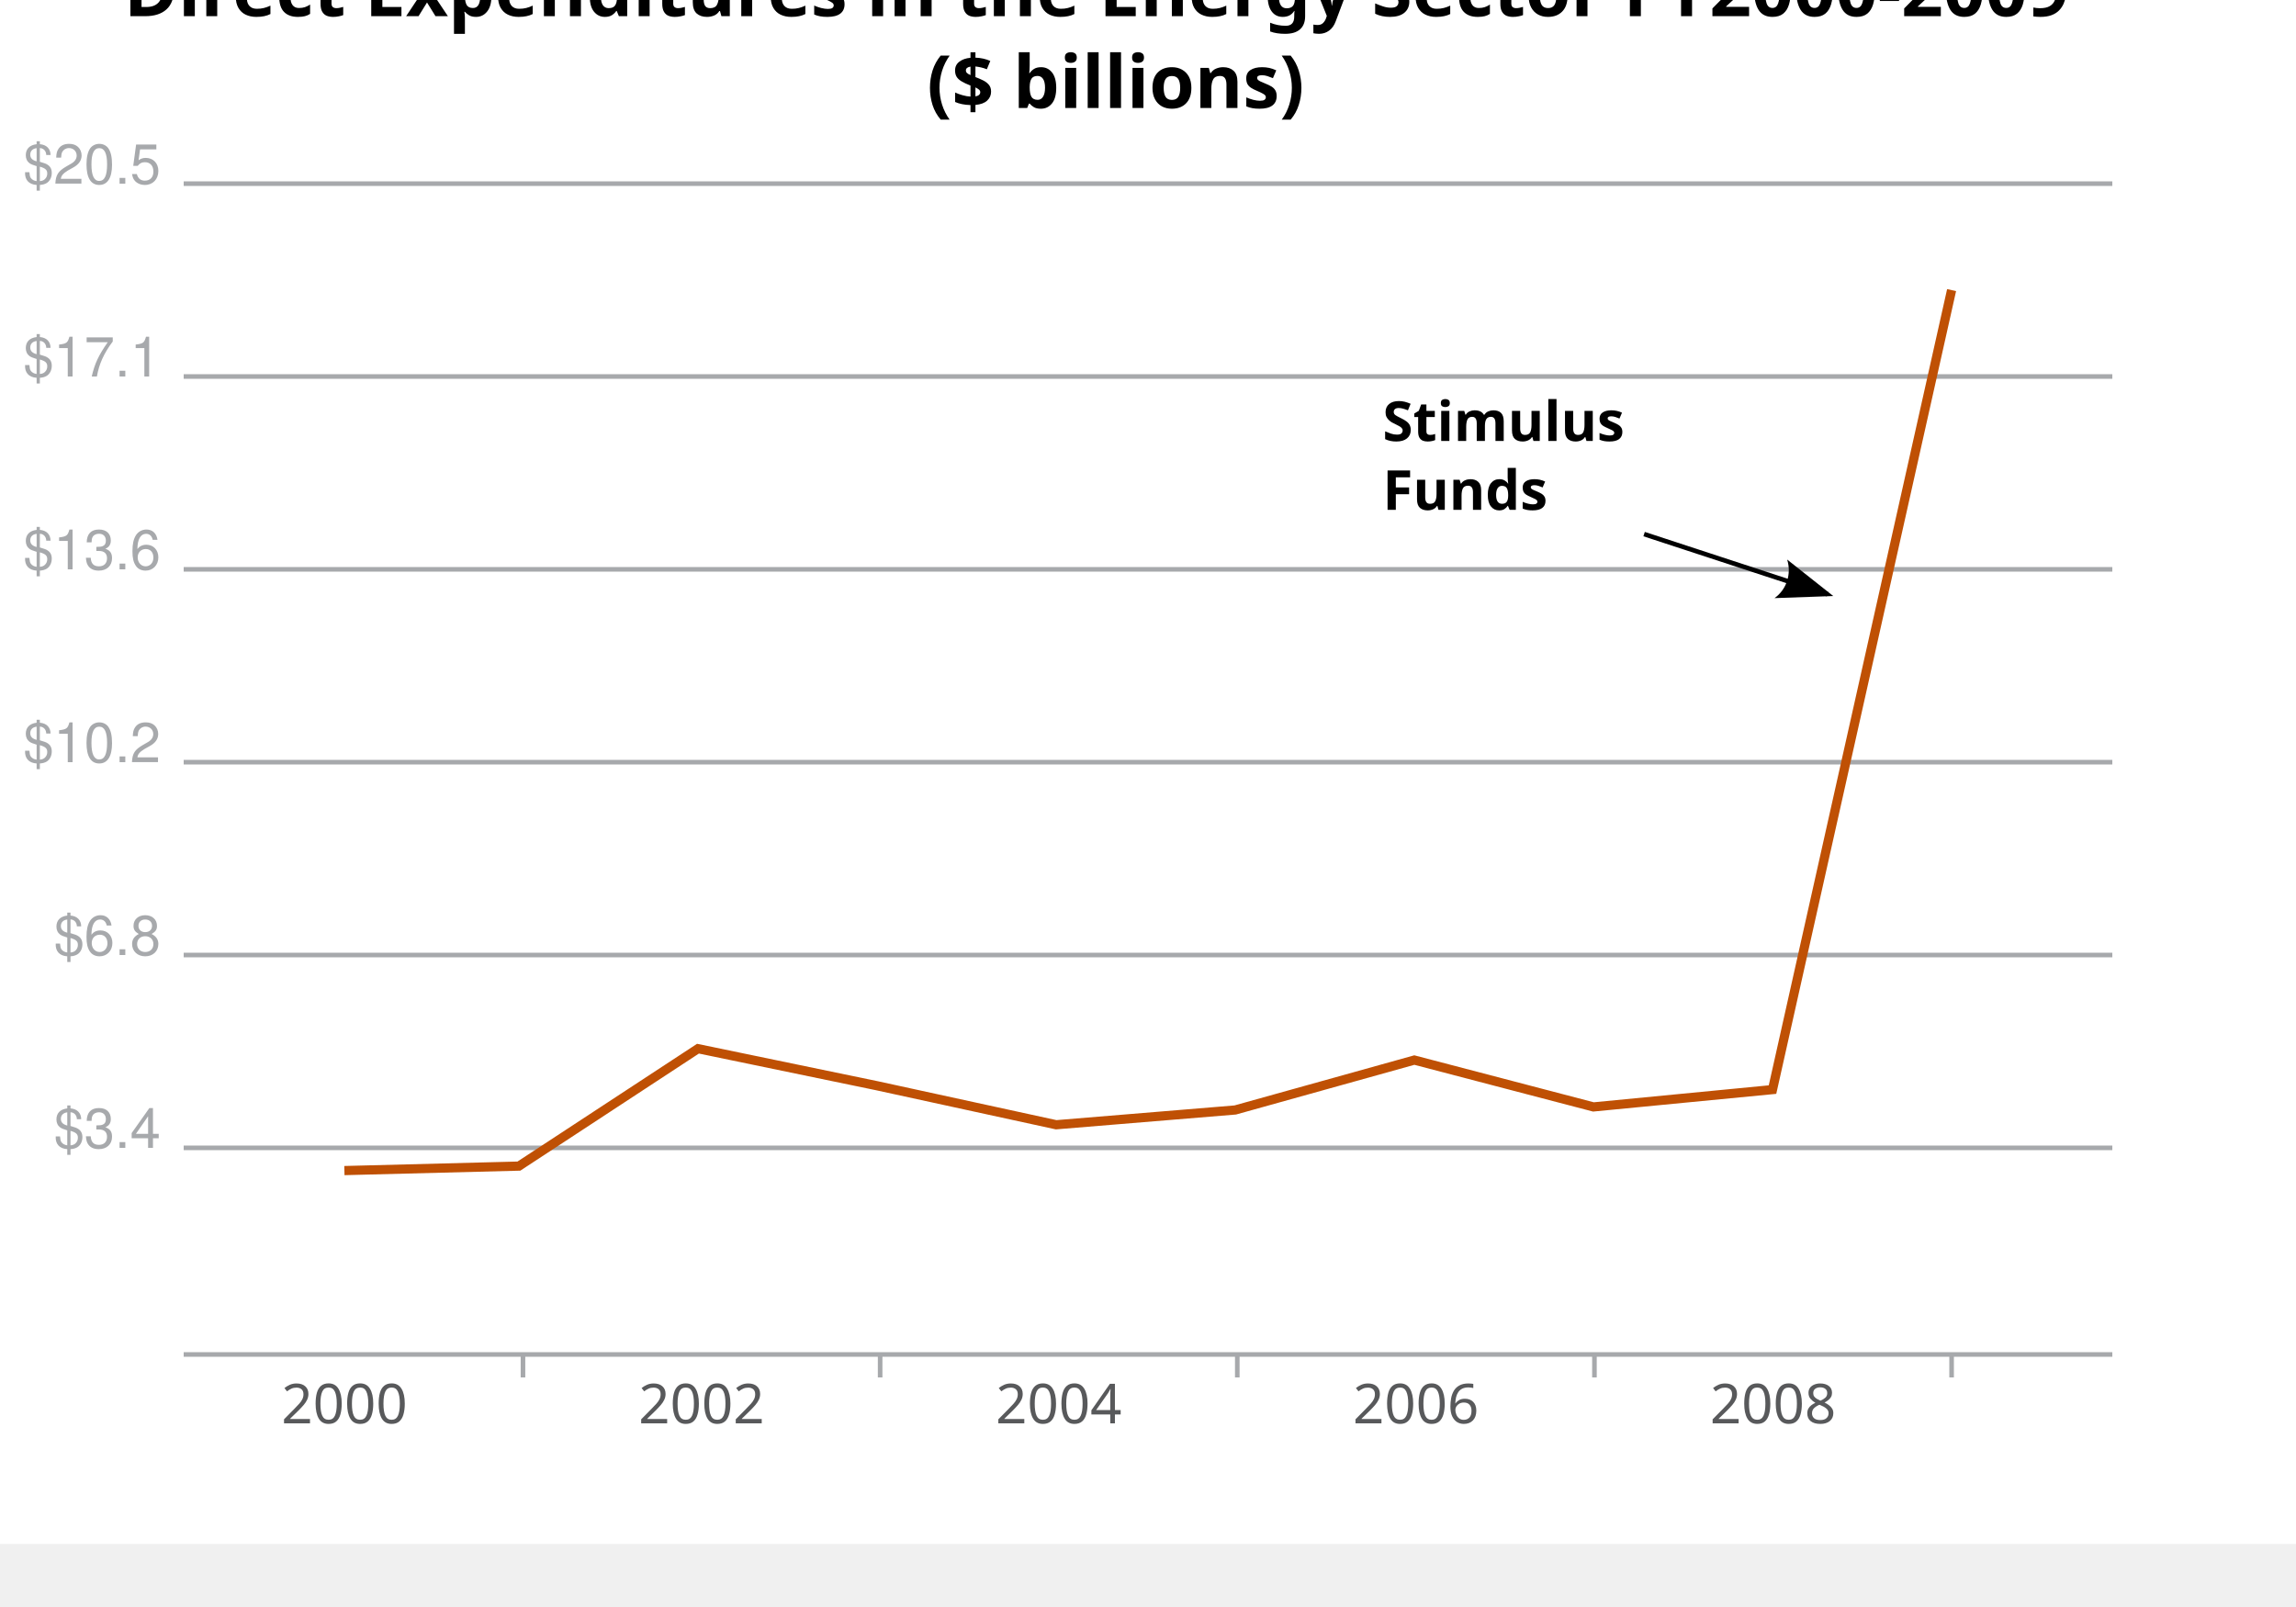
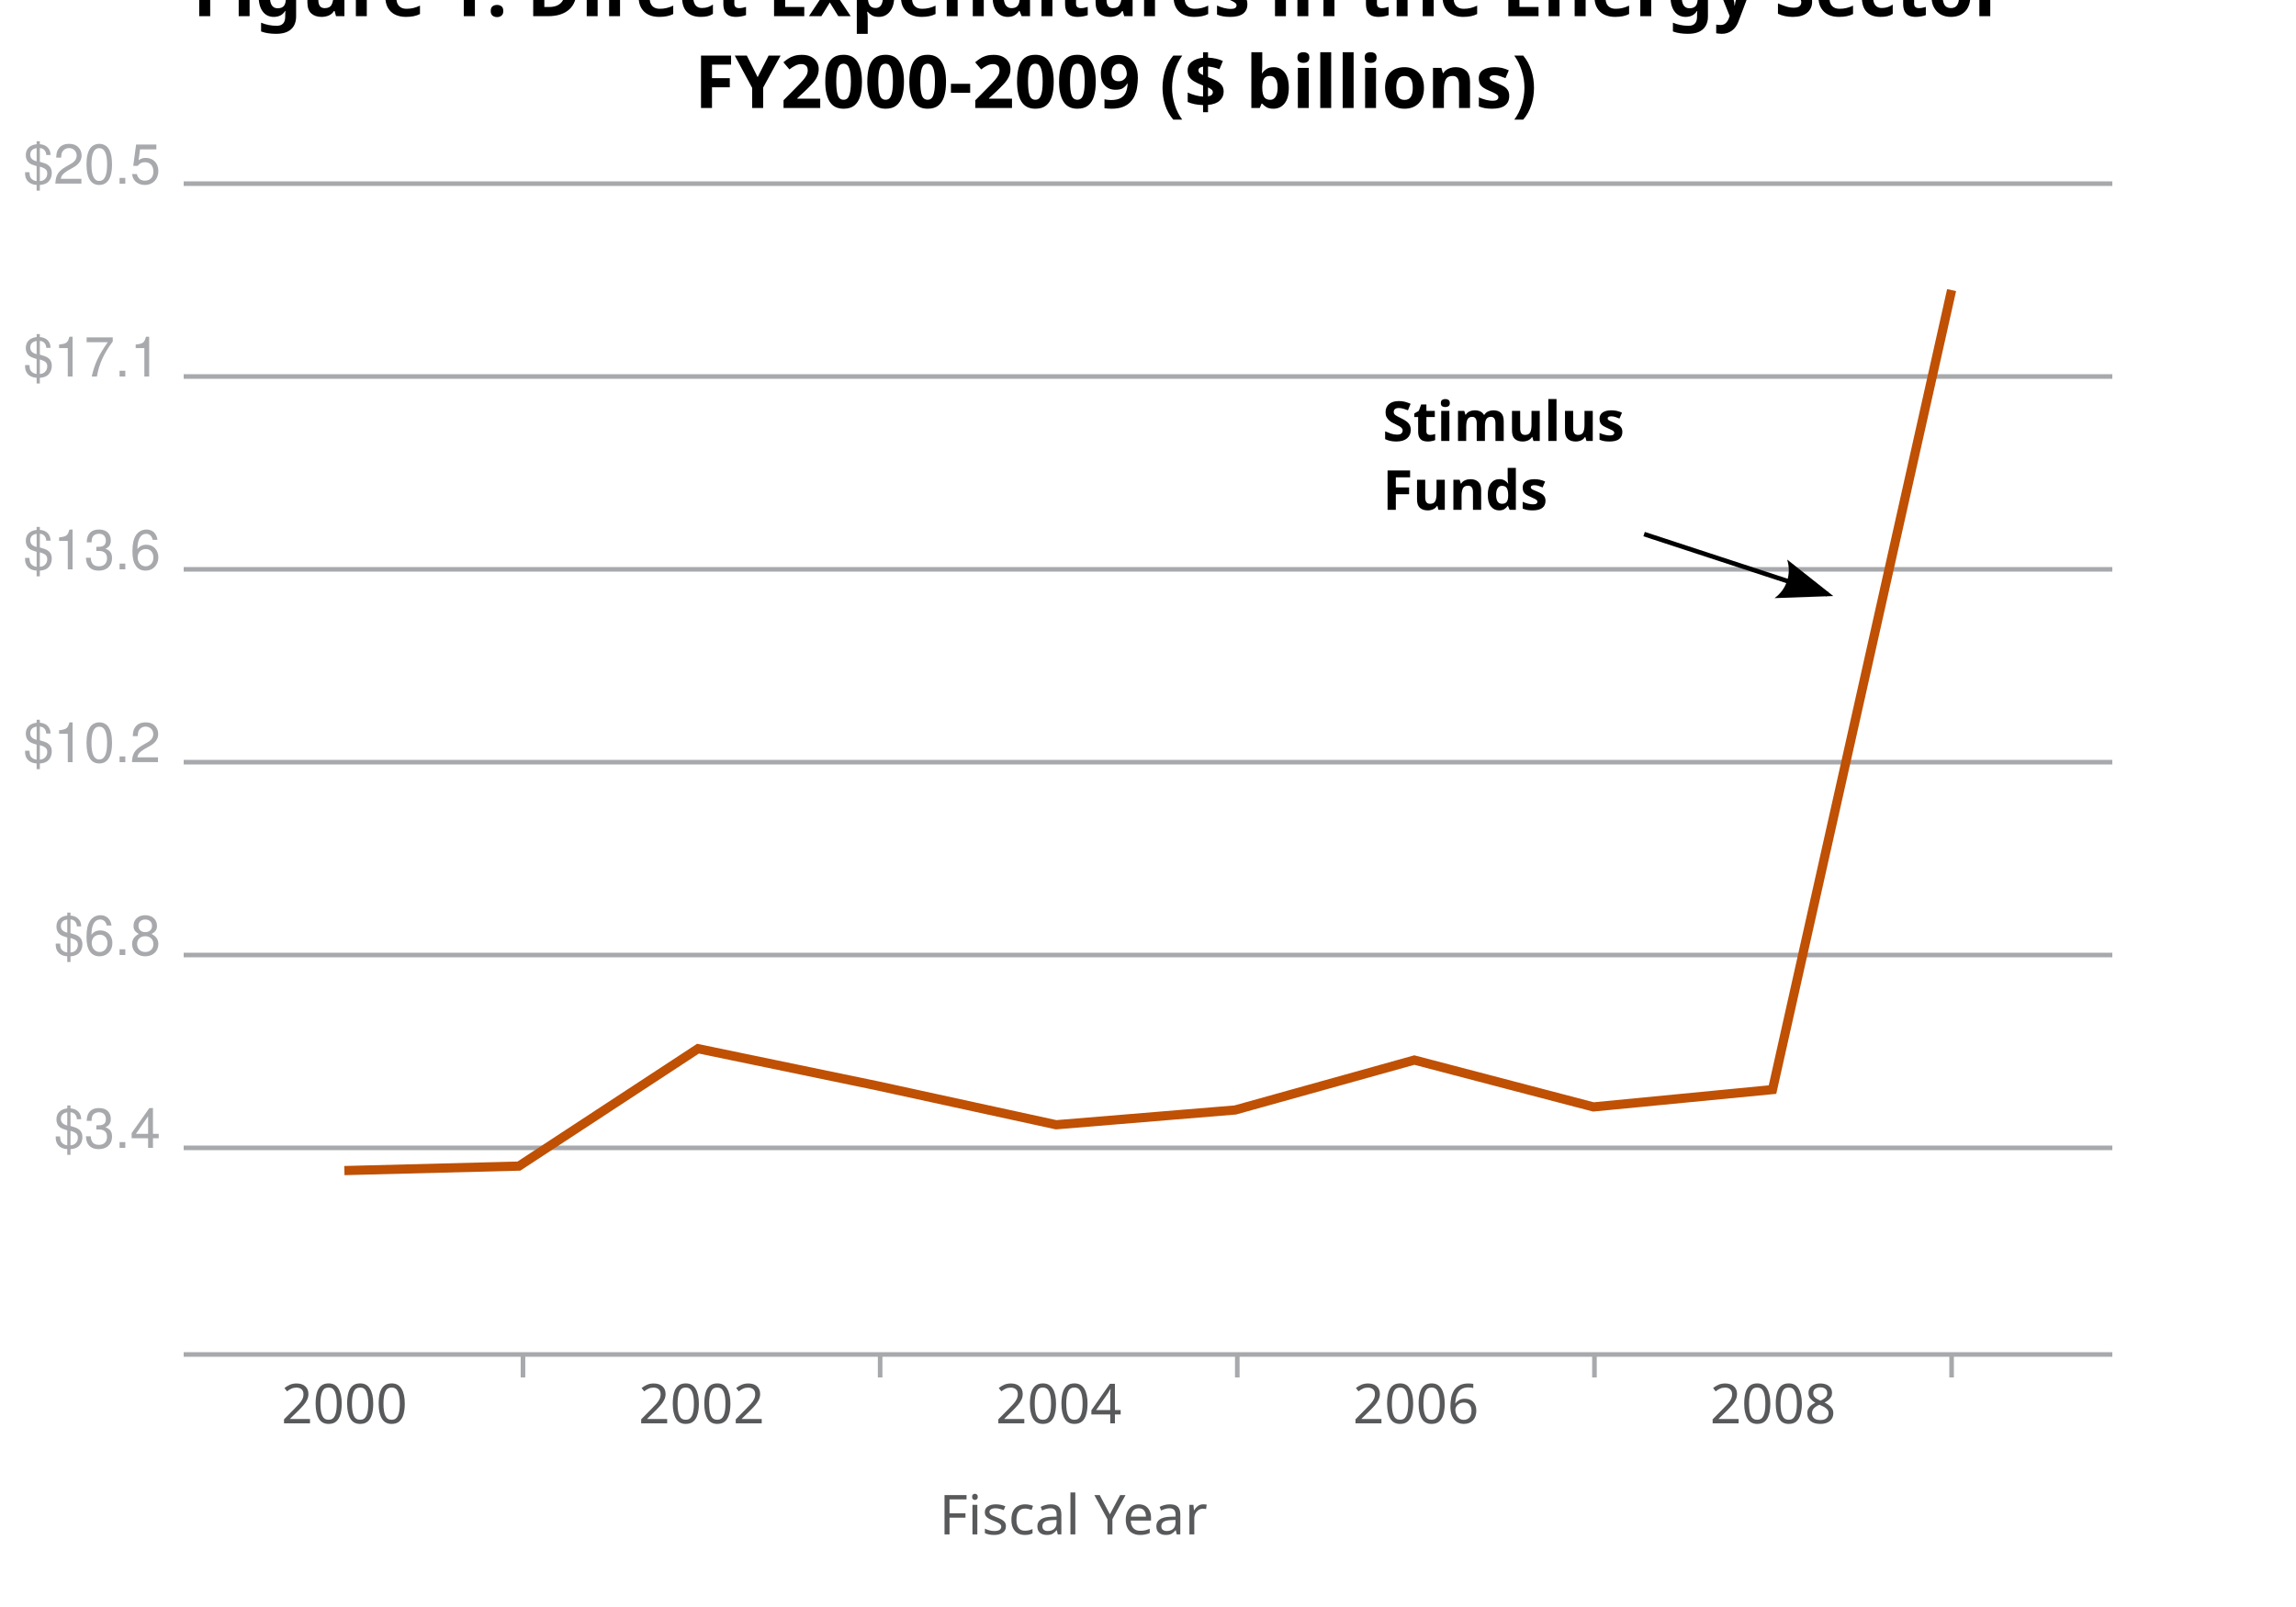
<svg xmlns="http://www.w3.org/2000/svg" height="350" version="1.1" width="500" id="svg2">
  <defs id="defs71">
    <marker orient="auto" refY="0.0" refX="0.0" id="Arrow2Lend" style="overflow:visible;">
      <path id="path3662" style="font-size:12.0;fill-rule:evenodd;stroke-width:0.625;stroke-linejoin:round;" d="M 8.719,4.034 L -2.207,0.016 L 8.719,-4.002 C 6.973,-1.63 6.983,1.616 8.719,4.034 z " transform="scale(1.1) rotate(180) translate(1,0)" />
    </marker>
  </defs>
  <style type="text/css" id="style4">
		

.x-axis-path, .y-gridline, .x-notch { fill:none; stroke: #a7a9ac; stroke-width:1; }



.y-gridline { stroke-width: 1; }

.y-axis-path, .y-axis-path2, .x-notch-left, .x-notch-right { display: none;}



.x-axis-label, .data-point-label {font-size: 12px; font-weight:normal; font-family: sans-serif; fill: #58595b; text-anchor:middle;}

.y-axis-label {font-size: 12px; font-family: helvetica; fill: #a7a9ac; text-anchor:end;}



.series-1-line { fill: none; stroke: #bf5004; stroke-width:2; }



.series-2-line { fill: none; stroke: #336699; stroke-width: 2;}

	</style>
-   <rect style="fill:#ffffff;fill-opacity:1;stroke:none" id="rect4086" width="522.985" height="359.348" x="-13.091" y="-23.093" />
+   <rect style="fill:#ffffff;fill-opacity:1;stroke:none" id="rect4086" width="518.403" height="378.329" x="-13.091" y="-23.093" />
  <g id="grid" transform="translate(40,40)">
    <g class="x-axis" id="x_axis">
      <path class="x-axis-path" d="m 0,255 420,0" id="path10" style="fill:none;stroke:#a7a9ac;stroke-width:1" />
      <path class="x-notch-left" d="M 0,255" id="path12" style="display:none" />
      <path class="x-notch-right" d="M 420,255" id="path14" style="display:none" />
    </g>
    <g class="y-axis" id="y_axis">
      <path class="y-axis-path" d="M 0,255 0,0" id="path17" style="display:none" />
      <path class="y-axis-path-2" d="M 420,255 420,0" id="path19" />
      <path class="y-gridline" d="M 0,0 420,0" id="path21" style="fill:none;stroke:#a7a9ac;stroke-width:1" />
      <text class="y-axis-label" x="-5" y="0" id="text23" style="font-size:12px;text-anchor:end;fill:#a7a9ac;font-family:helvetica">$20.5</text>
      <path class="y-gridline" d="m 0,42 420,0" id="path25" style="fill:none;stroke:#a7a9ac;stroke-width:1" />
      <text class="y-axis-label" x="-5" y="42" id="text27" style="font-size:12px;text-anchor:end;fill:#a7a9ac;font-family:helvetica">$17.1</text>
      <path class="y-gridline" d="m 0,84 420,0" id="path29" style="fill:none;stroke:#a7a9ac;stroke-width:1" />
      <text class="y-axis-label" x="-5" y="84" id="text31" style="font-size:12px;text-anchor:end;fill:#a7a9ac;font-family:helvetica">$13.6</text>
      <path class="y-gridline" d="m 0,126 420,0" id="path33" style="fill:none;stroke:#a7a9ac;stroke-width:1" />
      <text class="y-axis-label" x="-5" y="126" id="text35" style="font-size:12px;text-anchor:end;fill:#a7a9ac;font-family:helvetica">$10.2</text>
      <path class="y-gridline" d="m 0,168 420,0" id="path37" style="fill:none;stroke:#a7a9ac;stroke-width:1" />
      <text class="y-axis-label" x="-5" y="168" id="text39" style="font-size:12px;text-anchor:end;fill:#a7a9ac;font-family:helvetica">$6.8</text>
      <path class="y-gridline" d="m 0,210 420,0" id="path41" style="fill:none;stroke:#a7a9ac;stroke-width:1" />
      <text class="y-axis-label" x="-5" y="210" id="text43" style="font-size:12px;text-anchor:end;fill:#a7a9ac;font-family:helvetica">$3.4</text>
    </g>
    <g id="g45">
      <path class="series-1-line" d="m 35,214.948 38,-0.975 39,-25.575 39,8.078 39,8.493 39,-3.22 39,-10.871 39,10.207 39,-3.775 39,-174.128" id="path47" style="fill:none;stroke:#bf5004;stroke-width:2" />
    </g>
    <text class="x-axis-label" x="35" y="270" id="text49" style="font-size:12px;font-weight:normal;text-anchor:middle;fill:#58595b;font-family:sans-serif">2000</text>
    <path class="x-notch" d="m 73.889,255 0,5" id="path51" style="fill:none;stroke:#a7a9ac;stroke-width:1" />
    <text class="x-axis-label" x="112.778" y="270" id="text53" style="font-size:12px;font-weight:normal;text-anchor:middle;fill:#58595b;font-family:sans-serif">2002</text>
    <path class="x-notch" d="m 151.667,255 0,5" id="path55" style="fill:none;stroke:#a7a9ac;stroke-width:1" />
    <text class="x-axis-label" x="190.556" y="270" id="text57" style="font-size:12px;font-weight:normal;text-anchor:middle;fill:#58595b;font-family:sans-serif">2004</text>
    <path class="x-notch" d="m 229.444,255 0,5" id="path59" style="fill:none;stroke:#a7a9ac;stroke-width:1" />
    <text class="x-axis-label" x="268.333" y="270" id="text61" style="font-size:12px;font-weight:normal;text-anchor:middle;fill:#58595b;font-family:sans-serif">2006</text>
    <path class="x-notch" d="m 307.222,255 0,5" id="path63" style="fill:none;stroke:#a7a9ac;stroke-width:1" />
    <text class="x-axis-label" x="346.111" y="270" id="text65" style="font-size:12px;font-weight:normal;text-anchor:middle;fill:#58595b;font-family:sans-serif">2008</text>
    <path class="x-notch" d="m 385,255 0,5" id="path67" style="fill:none;stroke:#a7a9ac;stroke-width:1" />
  </g>
  <text xml:space="preserve" style="font-size:16px;font-style:normal;font-weight:bold;text-align:center;text-anchor:middle;fill:#000000;fill-opacity:1;stroke:none;font-family:sans;-inkscape-font-specification:Andale Mono Bold" x="249.202" y="3.525" id="text2881">
-     <tspan id="tspan2883" x="249.202" y="3.525">Direct Expenditures in the Energy Sector FY2000-2009</tspan>
-     <tspan x="249.202" y="23.525" id="tspan2885">($ billions)</tspan>
+     <tspan id="tspan2883" x="251.983" y="3.525">Figure 1: Direct Expenditures in the Energy Sector </tspan>
+     <tspan x="249.202" y="23.525" id="tspan2885">FY2000-2009 ($ billions)</tspan>
  </text>
  <text xml:space="preserve" style="font-size:16px;font-style:normal;font-weight:normal;fill:#000000;fill-opacity:1;stroke:none;font-family:sans;-inkscape-font-specification:sans" x="301.093" y="96.035" id="text2848">
    <tspan id="tspan2850" x="301.093" y="96.035" style="font-size:12px;font-weight:bold;-inkscape-font-specification:Andale Mono Bold">Stimulus </tspan>
    <tspan x="301.093" y="111.035" id="tspan2852" style="font-size:12px;font-weight:bold;-inkscape-font-specification:Andale Mono Bold">Funds</tspan>
  </text>
  <flowRoot xml:space="preserve" id="flowRoot2854" style="fill:black;stroke:none;stroke-opacity:1;stroke-width:1px;stroke-linejoin:miter;stroke-linecap:butt;fill-opacity:1;font-family:sans;font-style:normal;font-weight:normal;font-size:16;-inkscape-font-specification:sans">
    <flowRegion id="flowRegion2856">
      <rect id="rect2858" width="67.419" height="17.673" x="312.875" y="109.78" />
    </flowRegion>
    <flowPara id="flowPara2860" />
  </flowRoot>
  <path style="fill:none;stroke:#000000;stroke-width:1px;stroke-linecap:butt;stroke-linejoin:miter;stroke-opacity:1;marker-end:url(#Arrow2Lend)" d="m 358.038,116.326 39.928,13.091" id="path2864" />
+   <text class="x-axis-label" x="233.746" y="334.183" id="text57-6" style="font-size:12px;font-weight:normal;text-anchor:middle;fill:#58595b;font-family:sans-serif">Fiscal Year</text>
</svg>
